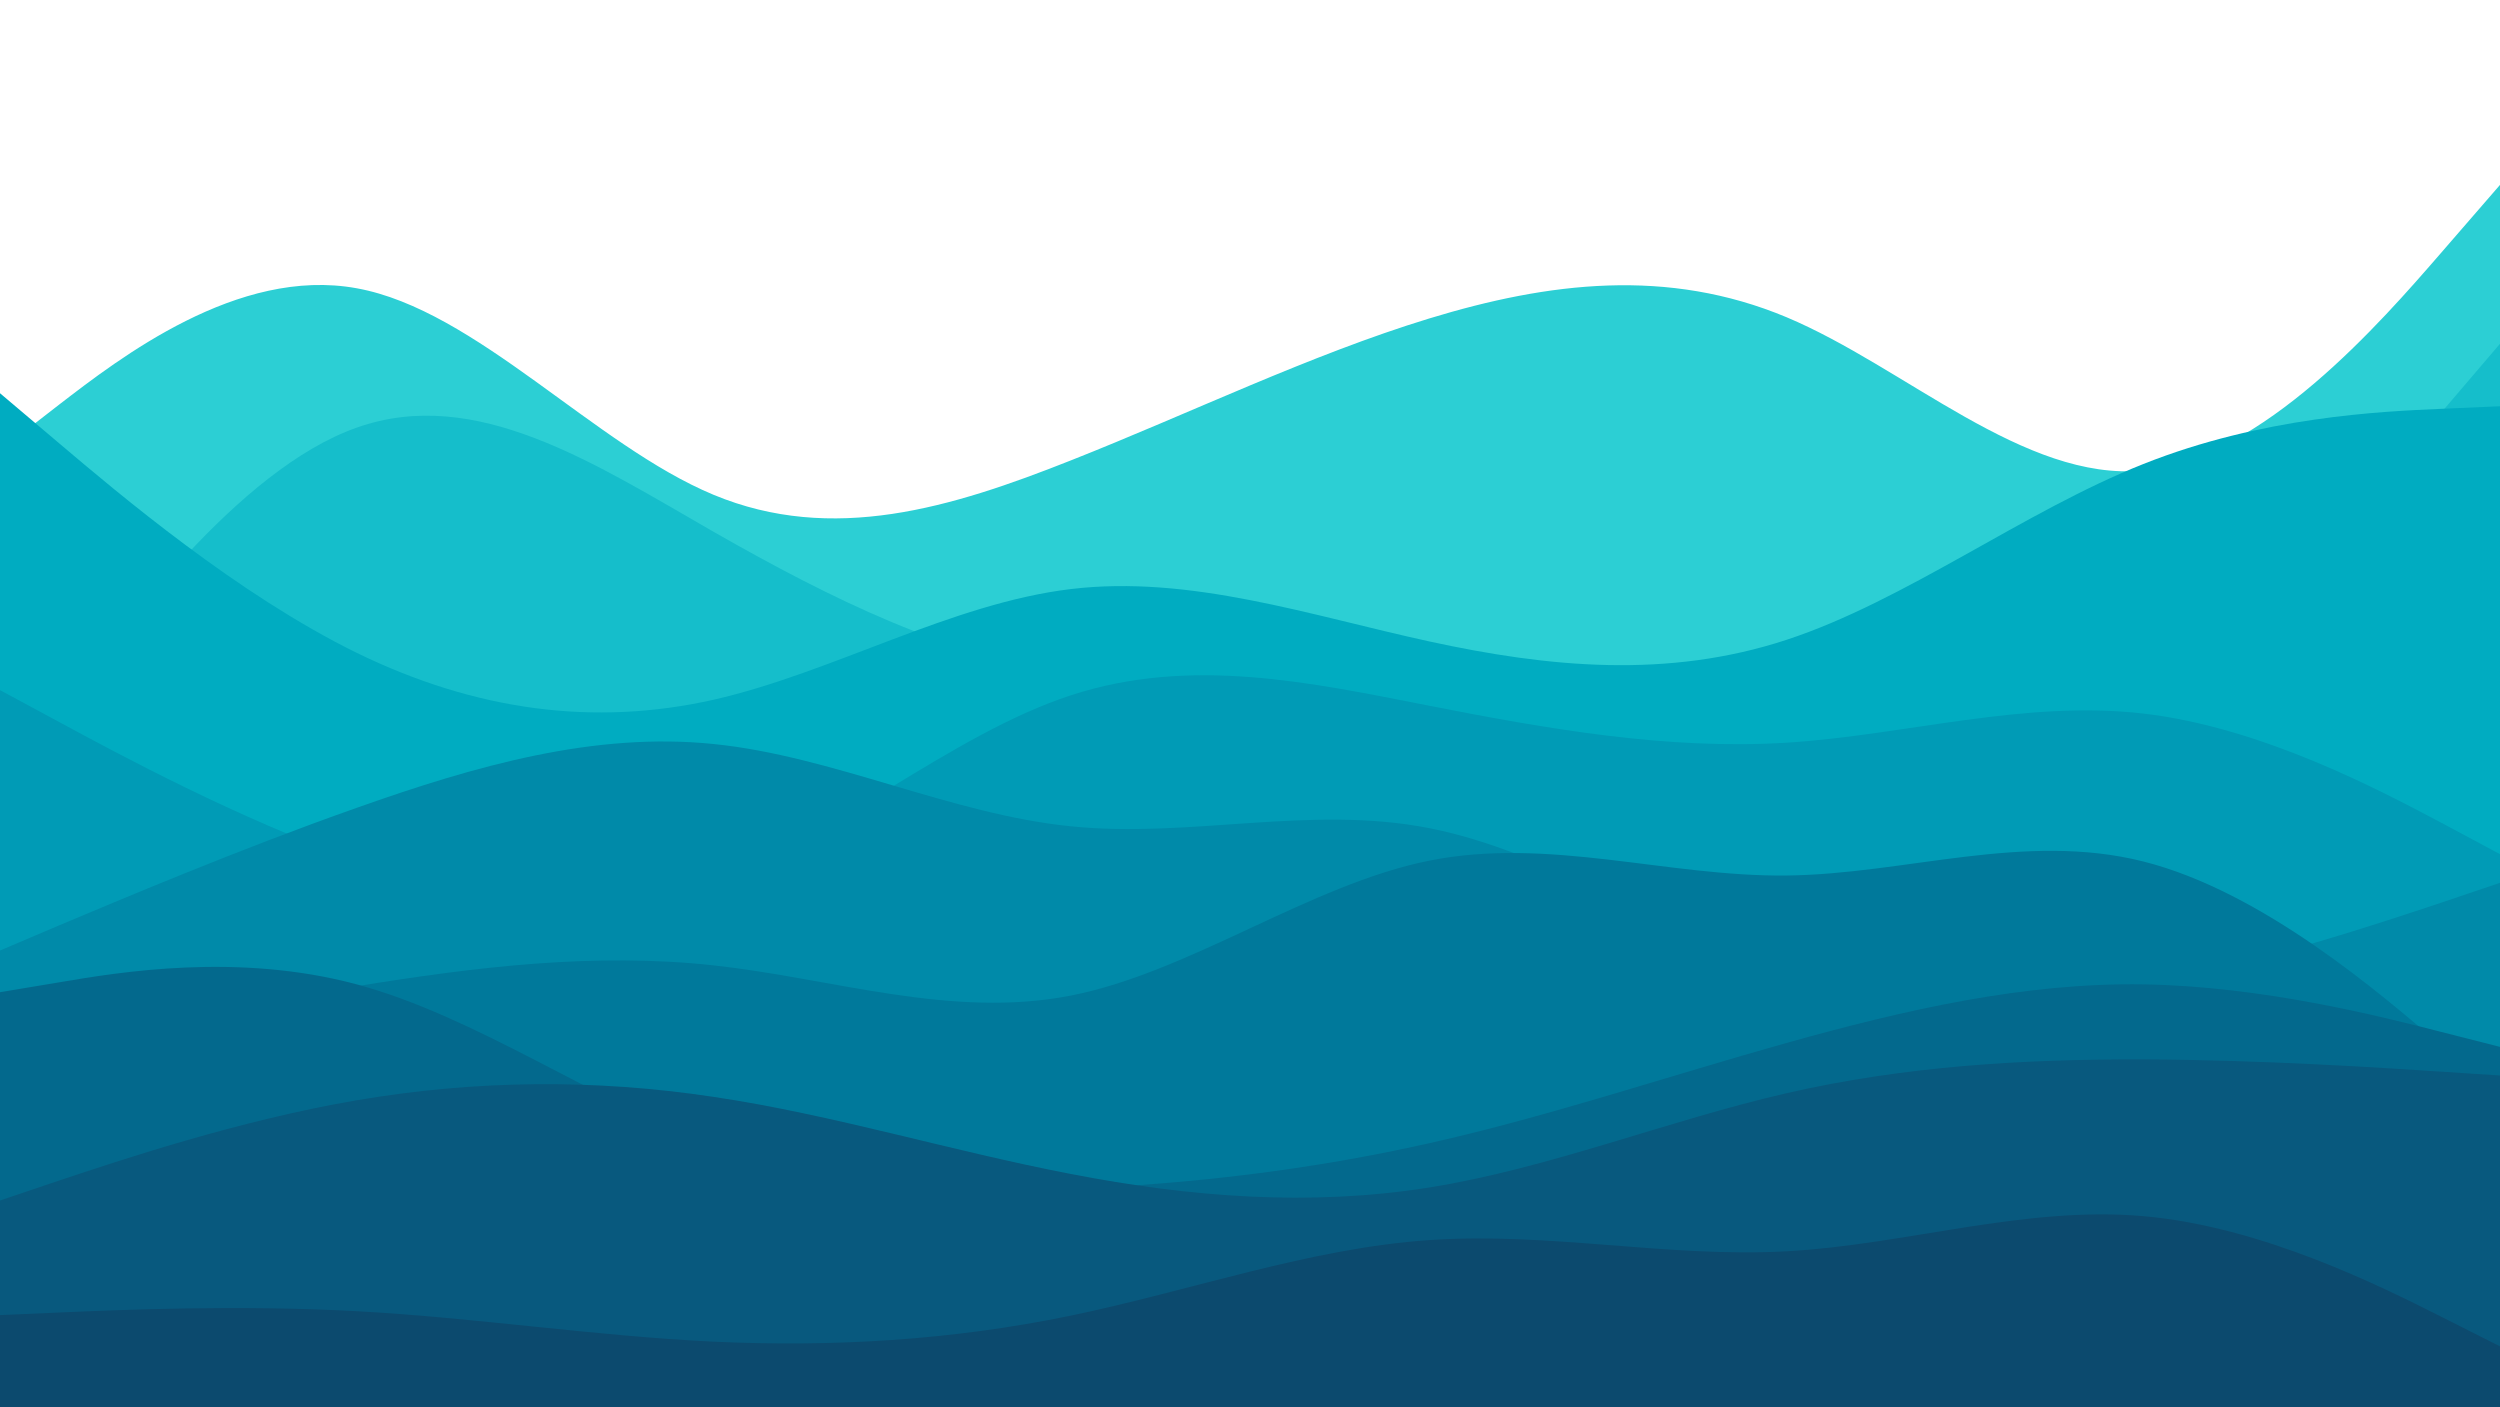
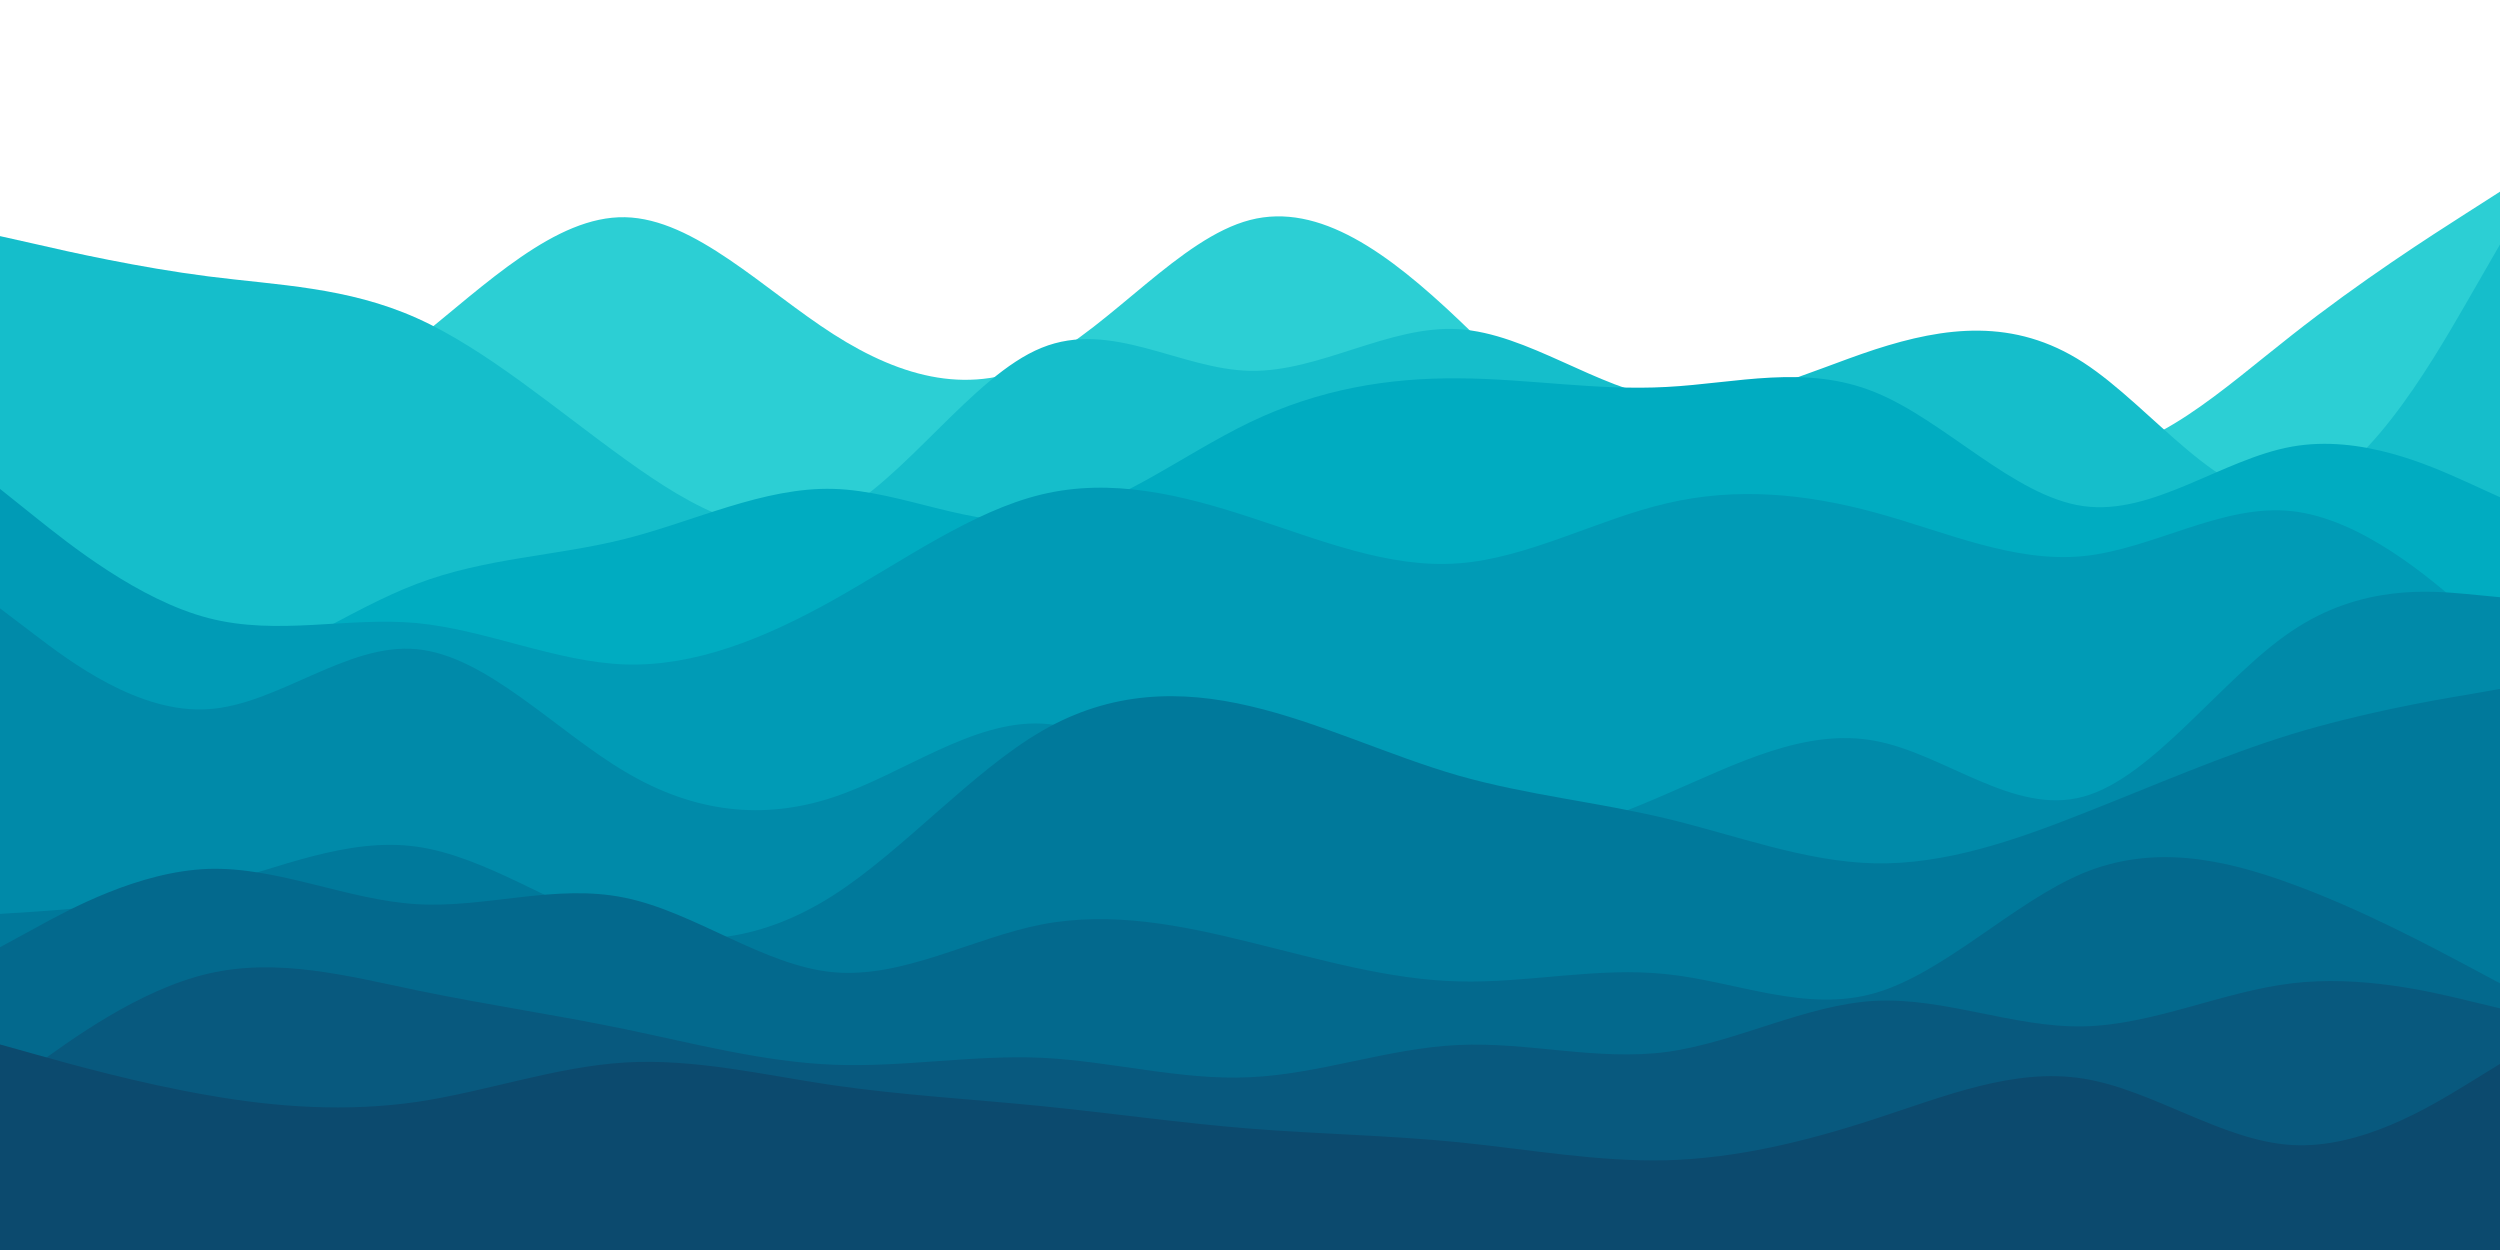
- <svg xmlns="http://www.w3.org/2000/svg" id="visual" viewBox="0 0 960 540" width="960" height="540" version="1.1">
-   <path d="M0 173L22.8 155.3C45.7 137.7 91.3 102.3 137 110.7C182.7 119 228.3 171 274 190C319.7 209 365.3 195 411.2 176.8C457 158.7 503 136.3 548.8 122.3C594.7 108.3 640.3 102.7 686 121.8C731.7 141 777.3 185 823 180.7C868.7 176.3 914.3 123.7 937.2 97.3L960 71L960 541L937.2 541C914.3 541 868.7 541 823 541C777.3 541 731.7 541 686 541C640.3 541 594.7 541 548.8 541C503 541 457 541 411.2 541C365.3 541 319.7 541 274 541C228.3 541 182.7 541 137 541C91.3 541 45.7 541 22.8 541L0 541Z" fill="#2ccfd4" />
-   <path d="M0 305L22.8 273.8C45.7 242.7 91.3 180.3 137 164.2C182.7 148 228.3 178 274 204.2C319.7 230.3 365.3 252.7 411.2 258.2C457 263.7 503 252.3 548.8 256.8C594.7 261.3 640.3 281.7 686 290.2C731.7 298.7 777.3 295.3 823 267C868.7 238.7 914.3 185.3 937.2 158.7L960 132L960 541L937.2 541C914.3 541 868.7 541 823 541C777.3 541 731.7 541 686 541C640.3 541 594.7 541 548.8 541C503 541 457 541 411.2 541C365.3 541 319.7 541 274 541C228.3 541 182.7 541 137 541C91.3 541 45.7 541 22.8 541L0 541Z" fill="#15becb" />
-   <path d="M0 151L22.8 170.3C45.7 189.7 91.3 228.3 137 250.7C182.7 273 228.3 279 274 268.7C319.7 258.3 365.3 231.7 411.2 226.2C457 220.7 503 236.3 548.8 246.3C594.7 256.3 640.3 260.7 686 245.7C731.7 230.7 777.3 196.3 823 178.2C868.7 160 914.3 158 937.2 157L960 156L960 541L937.2 541C914.3 541 868.7 541 823 541C777.3 541 731.7 541 686 541C640.3 541 594.7 541 548.8 541C503 541 457 541 411.2 541C365.3 541 319.7 541 274 541C228.3 541 182.7 541 137 541C91.3 541 45.7 541 22.8 541L0 541Z" fill="#00acc1" />
-   <path d="M0 265L22.8 277.3C45.7 289.7 91.3 314.3 137 330.5C182.7 346.7 228.3 354.3 274 338.2C319.7 322 365.3 282 411.2 267C457 252 503 262 548.8 271C594.7 280 640.3 288 686 285.2C731.7 282.3 777.3 268.7 823 274C868.7 279.3 914.3 303.7 937.2 315.8L960 328L960 541L937.2 541C914.3 541 868.7 541 823 541C777.3 541 731.7 541 686 541C640.3 541 594.7 541 548.8 541C503 541 457 541 411.2 541C365.3 541 319.7 541 274 541C228.3 541 182.7 541 137 541C91.3 541 45.7 541 22.8 541L0 541Z" fill="#009bb6" />
-   <path d="M0 365L22.8 355.3C45.7 345.7 91.3 326.3 137 310.2C182.7 294 228.3 281 274 285.7C319.7 290.3 365.3 312.7 411.2 317.3C457 322 503 309 548.8 318C594.7 327 640.3 358 686 372.8C731.7 387.7 777.3 386.3 823 378C868.7 369.7 914.3 354.3 937.2 346.7L960 339L960 541L937.2 541C914.3 541 868.7 541 823 541C777.3 541 731.7 541 686 541C640.3 541 594.7 541 548.8 541C503 541 457 541 411.2 541C365.3 541 319.7 541 274 541C228.3 541 182.7 541 137 541C91.3 541 45.7 541 22.8 541L0 541Z" fill="#008aa9" />
-   <path d="M0 404L22.8 399.5C45.7 395 91.3 386 137 378.7C182.7 371.3 228.3 365.7 274 370.7C319.7 375.7 365.3 391.3 411.2 382.3C457 373.3 503 339.7 548.8 330.5C594.7 321.3 640.3 336.7 686 336.2C731.7 335.7 777.3 319.3 823 330.8C868.7 342.3 914.3 381.7 937.2 401.3L960 421L960 541L937.2 541C914.3 541 868.7 541 823 541C777.3 541 731.7 541 686 541C640.3 541 594.7 541 548.8 541C503 541 457 541 411.2 541C365.3 541 319.7 541 274 541C228.3 541 182.7 541 137 541C91.3 541 45.7 541 22.8 541L0 541Z" fill="#00799b" />
-   <path d="M0 381L22.8 377.2C45.7 373.3 91.3 365.7 137 378C182.7 390.3 228.3 422.7 274 439.7C319.7 456.7 365.3 458.3 411.2 456.5C457 454.7 503 449.3 548.8 439C594.7 428.7 640.3 413.3 686 400.5C731.7 387.7 777.3 377.3 823 378C868.7 378.7 914.3 390.3 937.2 396.2L960 402L960 541L937.2 541C914.3 541 868.7 541 823 541C777.3 541 731.7 541 686 541C640.3 541 594.7 541 548.8 541C503 541 457 541 411.2 541C365.3 541 319.7 541 274 541C228.3 541 182.7 541 137 541C91.3 541 45.7 541 22.8 541L0 541Z" fill="#03698d" />
-   <path d="M0 461L22.8 453.3C45.7 445.7 91.3 430.3 137 422.5C182.7 414.7 228.3 414.3 274 421.2C319.7 428 365.3 442 411.2 450.8C457 459.7 503 463.3 548.8 456C594.7 448.7 640.3 430.3 686 419.8C731.7 409.3 777.3 406.7 823 406.8C868.7 407 914.3 410 937.2 411.5L960 413L960 541L937.2 541C914.3 541 868.7 541 823 541C777.3 541 731.7 541 686 541C640.3 541 594.7 541 548.8 541C503 541 457 541 411.2 541C365.3 541 319.7 541 274 541C228.3 541 182.7 541 137 541C91.3 541 45.7 541 22.8 541L0 541Z" fill="#08597e" />
-   <path d="M0 505L22.8 504C45.7 503 91.3 501 137 503.5C182.7 506 228.3 513 274 515.2C319.7 517.3 365.3 514.7 411.2 505.2C457 495.7 503 479.3 548.8 476.2C594.7 473 640.3 483 686 480.5C731.7 478 777.3 463 823 467C868.7 471 914.3 494 937.2 505.5L960 517L960 541L937.2 541C914.3 541 868.7 541 823 541C777.3 541 731.7 541 686 541C640.3 541 594.7 541 548.8 541C503 541 457 541 411.2 541C365.3 541 319.7 541 274 541C228.3 541 182.7 541 137 541C91.3 541 45.7 541 22.8 541L0 541Z" fill="#0c4a6e" />
+ <svg xmlns="http://www.w3.org/2000/svg" id="visual" viewBox="0 0 900 450" width="900" height="450" version="1.1">
+   <path d="M0 109L12.5 119.7C25 130.3 50 151.7 75 154.7C100 157.7 125 142.3 150 122.3C175 102.3 200 77.7 225 78.2C250 78.7 275 104.3 300 120.3C325 136.3 350 142.7 375 130C400 117.3 425 85.7 450 79.2C475 72.7 500 91.3 525 115C550 138.7 575 167.3 600 168C625 168.7 650 141.3 675 139.8C700 138.3 725 162.7 750 163.2C775 163.7 800 140.3 825 120.7C850 101 875 85 887.5 77L900 69L900 451L887.5 451C875 451 850 451 825 451C800 451 775 451 750 451C725 451 700 451 675 451C650 451 625 451 600 451C575 451 550 451 525 451C500 451 475 451 450 451C425 451 400 451 375 451C350 451 325 451 300 451C275 451 250 451 225 451C200 451 175 451 150 451C125 451 100 451 75 451C50 451 25 451 12.5 451L0 451Z" fill="#2ccfd4" />
+   <path d="M0 85L12.5 87.8C25 90.7 50 96.3 75 99.5C100 102.7 125 103.3 150 114.5C175 125.7 200 147.3 225 165.3C250 183.3 275 197.7 300 185.7C325 173.7 350 135.3 375 125.2C400 115 425 133 450 133.5C475 134 500 117 525 118.5C550 120 575 140 600 143.5C625 147 650 134 675 125.8C700 117.7 725 114.3 750 130.5C775 146.7 800 182.3 825 178.5C850 174.7 875 131.3 887.5 109.7L900 88L900 451L887.5 451C875 451 850 451 825 451C800 451 775 451 750 451C725 451 700 451 675 451C650 451 625 451 600 451C575 451 550 451 525 451C500 451 475 451 450 451C425 451 400 451 375 451C350 451 325 451 300 451C275 451 250 451 225 451C200 451 175 451 150 451C125 451 100 451 75 451C50 451 25 451 12.5 451L0 451Z" fill="#15becb" />
+   <path d="M0 236L12.5 239.5C25 243 50 250 75 244.2C100 238.3 125 219.7 150 210.2C175 200.7 200 200.3 225 194C250 187.7 275 175.3 300 176C325 176.7 350 190.3 375 187.2C400 184 425 164 450 152C475 140 500 136 525 136.2C550 136.3 575 140.7 600 139.3C625 138 650 131 675 141.2C700 151.3 725 178.7 750 182.2C775 185.7 800 165.3 825 160.8C850 156.3 875 167.7 887.5 173.3L900 179L900 451L887.5 451C875 451 850 451 825 451C800 451 775 451 750 451C725 451 700 451 675 451C650 451 625 451 600 451C575 451 550 451 525 451C500 451 475 451 450 451C425 451 400 451 375 451C350 451 325 451 300 451C275 451 250 451 225 451C200 451 175 451 150 451C125 451 100 451 75 451C50 451 25 451 12.5 451L0 451Z" fill="#00acc1" />
+   <path d="M0 176L12.5 186C25 196 50 216 75 222.5C100 229 125 222 150 224.3C175 226.7 200 238.3 225 239.2C250 240 275 230 300 216C325 202 350 184 375 178C400 172 425 178 450 186.2C475 194.3 500 204.7 525 202.8C550 201 575 187 600 181.2C625 175.3 650 177.7 675 184.5C700 191.3 725 202.7 750 200.2C775 197.7 800 181.3 825 184C850 186.7 875 208.3 887.5 219.2L900 230L900 451L887.5 451C875 451 850 451 825 451C800 451 775 451 750 451C725 451 700 451 675 451C650 451 625 451 600 451C575 451 550 451 525 451C500 451 475 451 450 451C425 451 400 451 375 451C350 451 325 451 300 451C275 451 250 451 225 451C200 451 175 451 150 451C125 451 100 451 75 451C50 451 25 451 12.5 451L0 451Z" fill="#009bb6" />
+   <path d="M0 219L12.5 228.5C25 238 50 257 75 255.3C100 253.7 125 231.3 150 233.7C175 236 200 263 225 277.8C250 292.7 275 295.3 300 287C325 278.7 350 259.3 375 260.5C400 261.7 425 283.3 450 295.7C475 308 500 311 525 308.2C550 305.3 575 296.7 600 285.8C625 275 650 262 675 266.7C700 271.3 725 293.7 750 286.8C775 280 800 244 825 227.2C850 210.3 875 212.7 887.5 213.8L900 215L900 451L887.5 451C875 451 850 451 825 451C800 451 775 451 750 451C725 451 700 451 675 451C650 451 625 451 600 451C575 451 550 451 525 451C500 451 475 451 450 451C425 451 400 451 375 451C350 451 325 451 300 451C275 451 250 451 225 451C200 451 175 451 150 451C125 451 100 451 75 451C50 451 25 451 12.5 451L0 451Z" fill="#008aa9" />
+   <path d="M0 329L12.5 328.2C25 327.3 50 325.7 75 319.2C100 312.7 125 301.3 150 304.8C175 308.3 200 326.7 225 334.2C250 341.7 275 338.3 300 322.3C325 306.3 350 277.7 375 263.2C400 248.7 425 248.3 450 254.2C475 260 500 272 525 279.2C550 286.3 575 288.7 600 294.7C625 300.7 650 310.3 675 310.8C700 311.3 725 302.7 750 292.8C775 283 800 272 825 264.3C850 256.7 875 252.3 887.5 250.2L900 248L900 451L887.5 451C875 451 850 451 825 451C800 451 775 451 750 451C725 451 700 451 675 451C650 451 625 451 600 451C575 451 550 451 525 451C500 451 475 451 450 451C425 451 400 451 375 451C350 451 325 451 300 451C275 451 250 451 225 451C200 451 175 451 150 451C125 451 100 451 75 451C50 451 25 451 12.5 451L0 451Z" fill="#00799b" />
+   <path d="M0 341L12.5 334.2C25 327.3 50 313.7 75 312.8C100 312 125 324 150 325.5C175 327 200 318 225 323.2C250 328.3 275 347.7 300 350C325 352.3 350 337.7 375 332.8C400 328 425 333 450 339.2C475 345.3 500 352.7 525 353.3C550 354 575 348 600 350.7C625 353.3 650 364.7 675 357.5C700 350.3 725 324.7 750 314.3C775 304 800 309 825 318.2C850 327.3 875 340.7 887.5 347.3L900 354L900 451L887.5 451C875 451 850 451 825 451C800 451 775 451 750 451C725 451 700 451 675 451C650 451 625 451 600 451C575 451 550 451 525 451C500 451 475 451 450 451C425 451 400 451 375 451C350 451 325 451 300 451C275 451 250 451 225 451C200 451 175 451 150 451C125 451 100 451 75 451C50 451 25 451 12.5 451L0 451Z" fill="#03698d" />
+   <path d="M0 393L12.5 383.8C25 374.7 50 356.3 75 350.5C100 344.7 125 351.3 150 356.5C175 361.7 200 365.3 225 370.5C250 375.7 275 382.3 300 383.3C325 384.3 350 379.7 375 380.8C400 382 425 389 450 387.8C475 386.7 500 377.3 525 376.2C550 375 575 382 600 378.7C625 375.3 650 361.7 675 360.3C700 359 725 370 750 369.5C775 369 800 357 825 354C850 351 875 357 887.5 360L900 363L900 451L887.5 451C875 451 850 451 825 451C800 451 775 451 750 451C725 451 700 451 675 451C650 451 625 451 600 451C575 451 550 451 525 451C500 451 475 451 450 451C425 451 400 451 375 451C350 451 325 451 300 451C275 451 250 451 225 451C200 451 175 451 150 451C125 451 100 451 75 451C50 451 25 451 12.5 451L0 451Z" fill="#08597e" />
+   <path d="M0 376L12.5 379.5C25 383 50 390 75 394.3C100 398.7 125 400.3 150 396.7C175 393 200 384 225 382.5C250 381 275 387 300 390.7C325 394.3 350 395.7 375 398.2C400 400.7 425 404.3 450 406.3C475 408.3 500 408.7 525 411.2C550 413.7 575 418.3 600 417.7C625 417 650 411 675 402.8C700 394.7 725 384.3 750 388.3C775 392.3 800 410.7 825 412.2C850 413.7 875 398.3 887.5 390.7L900 383L900 451L887.5 451C875 451 850 451 825 451C800 451 775 451 750 451C725 451 700 451 675 451C650 451 625 451 600 451C575 451 550 451 525 451C500 451 475 451 450 451C425 451 400 451 375 451C350 451 325 451 300 451C275 451 250 451 225 451C200 451 175 451 150 451C125 451 100 451 75 451C50 451 25 451 12.5 451L0 451Z" fill="#0c4a6e" />
</svg>
